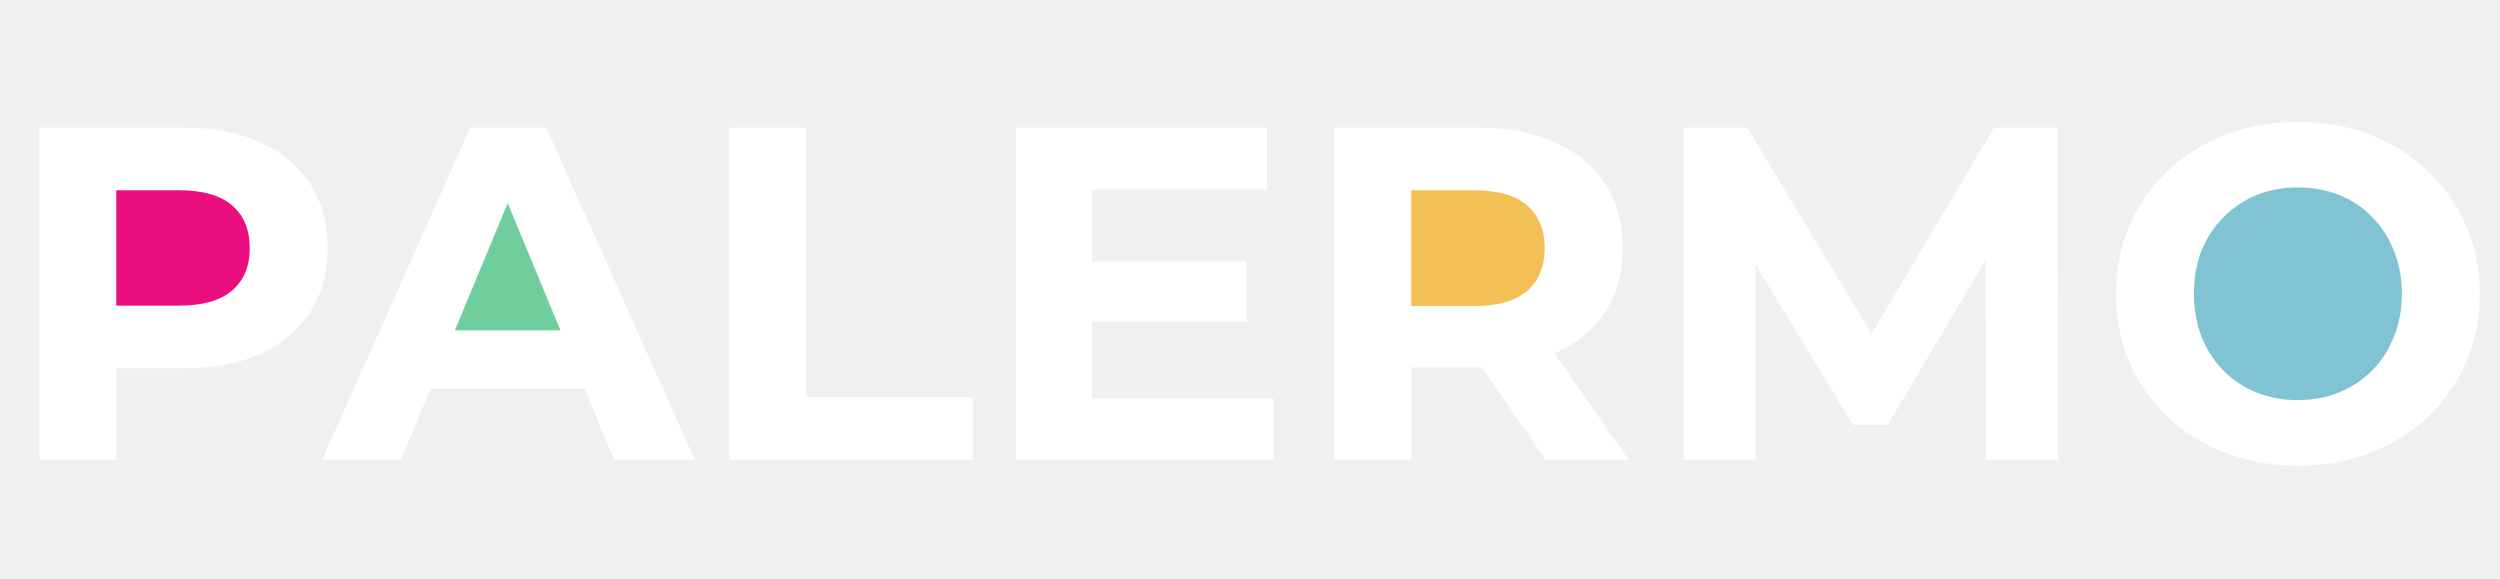
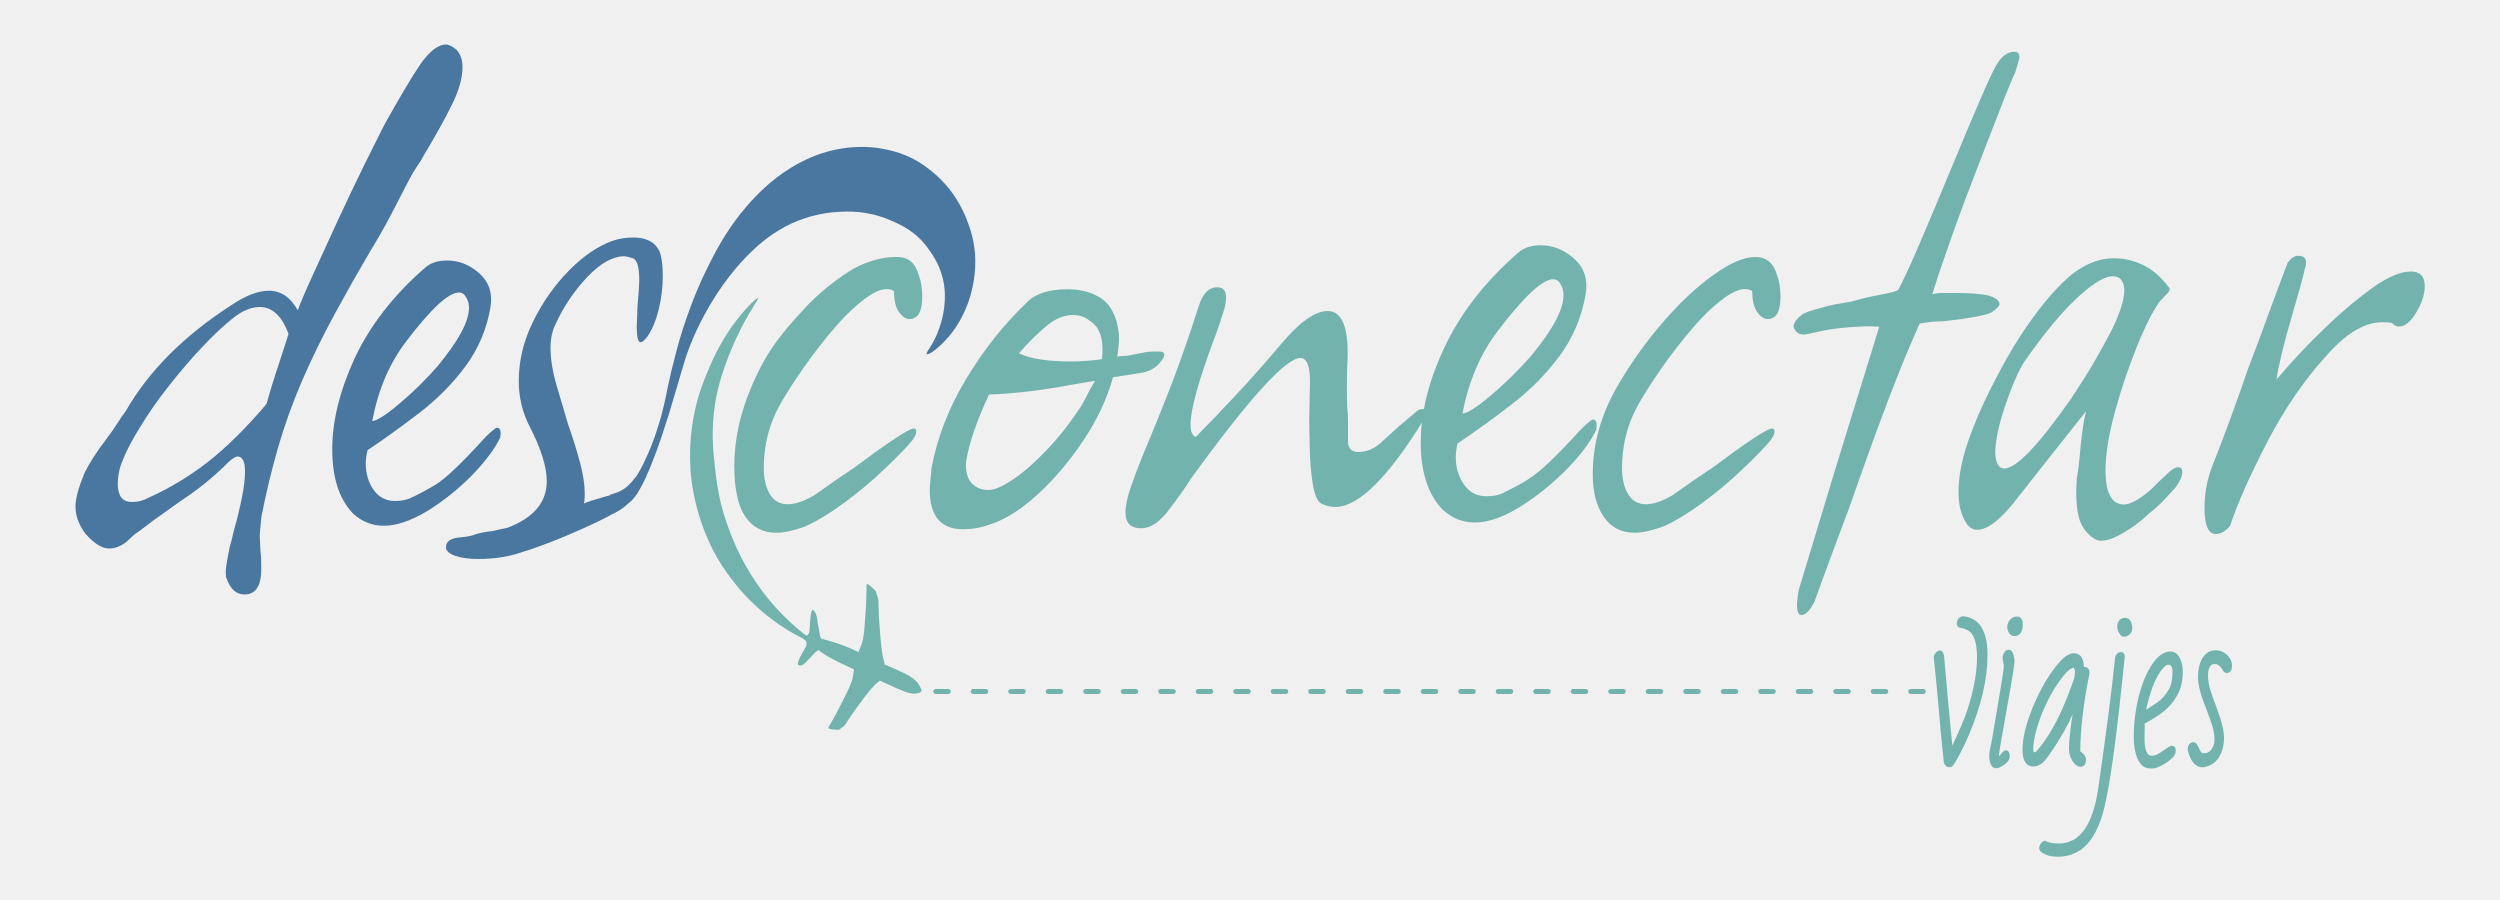
- <svg xmlns="http://www.w3.org/2000/svg" width="337" height="78" viewBox="0 0 337 78" fill="none">
-   <ellipse cx="310" cy="38.5" rx="18" ry="16.5" fill="#80C4D3" />
-   <rect x="180" y="20" width="29" height="27" fill="#F3C055" />
-   <path d="M10.5 46.5V23.5C19.667 21 38 19.4 38 33C38 46.6 19.667 47.667 10.5 46.5Z" fill="#EA0D7E" stroke="#BC0A65" />
-   <path d="M68.5 19.5L56 48H83.5L68.5 19.5Z" fill="#70CE9D" stroke="black" />
-   <path d="M5.312 62V17.2H24.704C28.715 17.2 32.171 17.861 35.072 19.184C37.973 20.464 40.213 22.32 41.792 24.752C43.371 27.184 44.16 30.085 44.16 33.456C44.16 36.784 43.371 39.664 41.792 42.096C40.213 44.528 37.973 46.405 35.072 47.728C32.171 49.008 28.715 49.648 24.704 49.648H11.072L15.68 44.976V62H5.312ZM15.68 46.128L11.072 41.2H24.128C27.328 41.2 29.717 40.517 31.296 39.152C32.875 37.787 33.664 35.888 33.664 33.456C33.664 30.981 32.875 29.061 31.296 27.696C29.717 26.331 27.328 25.648 24.128 25.648H11.072L15.68 20.72V46.128ZM43.424 62L63.392 17.2H73.632L93.664 62H82.784L66.4 22.448H70.496L54.048 62H43.424ZM53.408 52.4L56.16 44.528H79.2L82.016 52.4H53.408ZM98.312 62V17.2H108.68V53.552H131.144V62H98.312ZM146.473 35.248H168.041V43.312H146.473V35.248ZM147.241 53.68H171.625V62H136.937V17.2H170.793V25.52H147.241V53.68ZM179.875 62V17.2H199.267C203.277 17.2 206.733 17.861 209.635 19.184C212.536 20.464 214.776 22.32 216.355 24.752C217.933 27.184 218.723 30.085 218.723 33.456C218.723 36.784 217.933 39.664 216.355 42.096C214.776 44.485 212.536 46.32 209.635 47.6C206.733 48.88 203.277 49.52 199.267 49.52H185.635L190.243 44.976V62H179.875ZM208.354 62L197.155 45.744H208.227L219.555 62H208.354ZM190.243 46.128L185.635 41.264H198.691C201.891 41.264 204.28 40.581 205.859 39.216C207.437 37.808 208.227 35.888 208.227 33.456C208.227 30.981 207.437 29.061 205.859 27.696C204.28 26.331 201.891 25.648 198.691 25.648H185.635L190.243 20.72V46.128ZM226.937 62V17.2H235.513L254.585 48.816H250.041L268.793 17.2H277.305L277.433 62H267.705L267.641 32.112H269.433L254.457 57.264H249.785L234.489 32.112H236.665V62H226.937ZM309.822 62.768C306.281 62.768 302.995 62.192 299.966 61.04C296.979 59.888 294.377 58.267 292.158 56.176C289.982 54.085 288.275 51.632 287.038 48.816C285.843 46 285.246 42.928 285.246 39.6C285.246 36.272 285.843 33.2 287.038 30.384C288.275 27.568 290.003 25.115 292.222 23.024C294.441 20.933 297.043 19.312 300.03 18.16C303.017 17.008 306.259 16.432 309.758 16.432C313.299 16.432 316.542 17.008 319.486 18.16C322.473 19.312 325.054 20.933 327.23 23.024C329.449 25.115 331.177 27.568 332.414 30.384C333.651 33.157 334.27 36.229 334.27 39.6C334.27 42.928 333.651 46.021 332.414 48.88C331.177 51.696 329.449 54.149 327.23 56.24C325.054 58.288 322.473 59.888 319.486 61.04C316.542 62.192 313.321 62.768 309.822 62.768ZM309.758 53.936C311.763 53.936 313.598 53.595 315.262 52.912C316.969 52.229 318.462 51.248 319.742 49.968C321.022 48.688 322.003 47.173 322.686 45.424C323.411 43.675 323.774 41.733 323.774 39.6C323.774 37.467 323.411 35.525 322.686 33.776C322.003 32.027 321.022 30.512 319.742 29.232C318.505 27.952 317.033 26.971 315.326 26.288C313.619 25.605 311.763 25.264 309.758 25.264C307.753 25.264 305.897 25.605 304.19 26.288C302.526 26.971 301.054 27.952 299.774 29.232C298.494 30.512 297.491 32.027 296.766 33.776C296.083 35.525 295.742 37.467 295.742 39.6C295.742 41.691 296.083 43.632 296.766 45.424C297.491 47.173 298.473 48.688 299.71 49.968C300.99 51.248 302.483 52.229 304.19 52.912C305.897 53.595 307.753 53.936 309.758 53.936Z" fill="white" />
+ <svg xmlns="http://www.w3.org/2000/svg" version="1.1" id="Capa_1" x="0px" y="0px" viewBox="0 0 1000 360" style="enable-background:new 0 0 1000 360;" xml:space="preserve">
+   <style type="text/css">
+ 	.st0{fill:#4A77A0;}
+ 	.st1{fill:#72B3AD;}
+ 	.st2{fill:#FFFFFF;}
+ 	.st3{fill:none;stroke:#72B3AD;stroke-width:2;stroke-linecap:round;stroke-miterlimit:10;stroke-dasharray:5,10;}
+ 	.st4{fill:#72B3AD;stroke:#72B3AD;stroke-miterlimit:10;}
+ </style>
+   <g>
+     <g id="XMLID_111_">
+       <path id="XMLID_117_" class="st0" d="M97.8,237.8c-3.3,0-5.7-2.2-7.2-6.5c-0.2-0.3-0.3-1.2-0.3-2.6s0.5-4.7,1.6-9.9    c0.4-1.4,0.8-2.9,1.1-4.3c0.3-1.4,0.7-2.9,1.1-4.3c0.4-1.4,0.9-3.1,1.3-5c0.4-1.9,0.9-3.8,1.3-5.8c0.9-4.3,1.3-7.9,1.3-10.8    c0-4-1-6-3-6c-0.7,0-1.9,0.7-3.6,2.2c-2.8,2.9-5.9,5.6-9,8.2c-3.2,2.6-6.5,5-10,7.3L62,207.7l-6.9,5.2c-0.7,0.3-2.2,1.6-4.6,3.9    c-2.2,1.7-4.5,2.6-6.9,2.6c-2.8,0-6-2-9.5-6c-2.6-3.5-3.9-7.1-3.9-10.8c0-3.2,1.2-7.6,3.6-13.4c1.8-3.7,4.7-8.3,8.9-13.8    c1.7-2.3,3.2-4.4,4.4-6.3c1.2-1.9,2.2-3.4,3.1-4.5c9.2-16.1,23.4-30.4,42.6-42.7c5.5-3.7,10.4-5.6,14.8-5.6    c4.8,0,8.6,2.6,11.5,7.8c1.3-3.5,3.4-8.4,6.4-14.9s6.2-13.6,9.8-21.4s7.1-15.1,10.5-22s6.1-12.2,8-16    c5.9-10.6,10.7-18.7,14.4-24.2c3.7-5.2,7.1-7.8,10.2-7.8c1.1,0,2.5,0.7,4.3,2.2c1.5,1.7,2.3,4,2.3,6.9c0,4.3-1.4,9.3-4.3,15.1    c-2.8,5.8-6.8,12.8-11.8,21.2c-0.4,0.9-1.1,1.9-2,3.2c-0.9,1.3-1.9,3-3,5c-2.4,4.6-4.9,9.4-7.5,14.5c-2.6,5-5.5,10-8.5,14.9    c-4.4,7.5-9,15.6-13.8,24.4s-9.3,17.9-13.4,27.4c-3.7,8.6-6.9,17.5-9.5,26.5c-2.6,9.1-4.8,18.2-6.6,27.4c-0.2,2-0.4,3.7-0.5,5    s-0.2,2.2-0.2,2.8l0.3,6.5c0.2,0.9,0.3,2.9,0.3,6C104.7,234.1,102.4,237.8,97.8,237.8z M52.8,200.8c2.4,0,4.6-0.6,6.6-1.7    c8.3-3.7,16.2-8.5,23.6-14.2c7.4-5.8,15.3-13.5,23.6-23.3c1.1-4,2.4-8.3,3.9-12.9c1.5-4.6,3.2-9.6,4.9-15.1    c-2.6-7.2-6.5-10.8-11.5-10.8c-3.3,0-6.8,1.4-10.5,4.3c-3.7,2.9-7.9,6.8-12.5,11.7c-4.4,4.6-8.8,9.8-13.3,15.5    c-4.6,5.8-8.4,11.3-11.6,16.6c-3.3,5.3-5.6,9.7-6.9,13.2c-1.3,2.9-2,6.2-2,9.9C47.3,198.5,49,200.8,52.8,200.8z" />
+       <path id="XMLID_114_" class="st0" d="M153.5,210.3c-4.6,0-8.6-1.6-12.1-4.7c-5.7-5.8-8.5-14.4-8.5-25.9S136,156,142,143    c6.1-12.9,15.4-24.9,27.9-35.8c2.2-2,5.1-3,8.9-3c4.8,0,9.1,1.7,13,5.2c3.8,3.4,5.3,7.9,4.4,13.4c-1.5,8.9-4.9,16.8-10,23.7    c-5.1,6.9-11.2,13-18,18.3c-6.9,5.3-13.9,10.4-21.2,15.3c-0.2,0.9-0.4,1.7-0.5,2.6c-0.1,0.9-0.2,1.7-0.2,2.6c0,4,1,7.6,3.1,10.6    s5,4.5,8.7,4.5c2.8,0,5.2-0.6,7.2-1.7c3.5-1.7,6.4-3.3,8.7-4.7c2.3-1.4,5-3.6,8-6.5c3.1-2.9,7.2-7.2,12.5-13    c2.4-2.3,3.8-3.4,4.3-3.4c1.3,0,1.7,1.3,1.3,3.9c-2.2,4.6-6,9.6-11.3,15.1c-5.4,5.5-11.3,10.2-17.7,14.2    C164.6,208.2,158.8,210.3,153.5,210.3z M148.9,168.4c1.7,0,5.4-2.3,10.8-6.9c5.5-4.6,10.6-9.6,15.4-15.1    c8.3-10.1,12.5-17.8,12.5-23.3c0-1.4-0.3-2.7-1-3.9c-0.7-1.4-1.6-2.2-3-2.2c-4.2,0-11.2,6.5-21,19.4    C155.9,145.1,151.3,155.7,148.9,168.4z" />
+       <path id="XMLID_112_" class="st0" d="M191.2,223.6c-3.5,0-6.6-0.4-9.2-1.3c-2.4-0.9-3.6-2-3.6-3.4c0-2.3,1.8-3.6,5.2-3.9    c3.3-0.3,5.5-0.7,6.6-1.3c2-0.6,4.3-1,6.9-1.3c2.4-0.6,4.4-1,5.9-1.3c10.5-4,15.7-10.2,15.7-18.6c0-5.8-2.3-13.1-6.9-22    c-2.8-5.5-4.3-11.5-4.3-18.1c0-8.1,1.9-16,5.7-23.7c3.8-7.8,8.6-14.6,14.4-20.5s11.6-9.8,17.5-11.9c2.6-0.9,5.4-1.3,8.2-1.3    c4.6,0,7.9,1.4,9.8,4.3c1.3,1.7,2,5.5,2,11.2c0,4.3-0.5,8.7-1.6,13.2c-1.1,4.5-2.6,8.1-4.6,11c-1.1,1.4-2,2.2-2.6,2.2    c-1.1,0-1.6-2-1.6-6l0.3-8.6c0.2-2.3,0.4-4.3,0.5-6s0.2-3.2,0.2-4.3c0-4.9-0.8-7.8-2.3-8.6c-1.8-0.6-3-0.9-3.6-0.9    c-4.6,0-9.5,2.7-14.8,8.2c-5.2,5.5-9.5,11.8-12.8,19c-1.3,2.6-2,5.8-2,9.5c0,4.6,0.9,10,2.8,16.2c1.9,6.2,3.1,10.7,4,13.6    c2.2,6.3,3.9,11.8,5.1,16.4s1.8,8.6,1.8,12.1c0,1.7-0.1,3-0.3,3.9c1.1-0.6,3.7-1.4,7.9-2.6c0.8-0.2,4.6-1.5,9.5-1.7    c1.4-0.1,2.6,0,2.8,0.7c0.3,1-1.6,2.8-2.5,3.6c-3.1,2.9-6,4-6.1,4.1c-3.4,1.9-7.3,3.8-11.8,5.8s-8.9,3.9-13.3,5.6    c-4.4,1.7-8.1,3-11.2,3.9C204,222.6,198,223.6,191.2,223.6z" />
+     </g>
+     <path id="XMLID_110_" class="st0" d="M370.7,141.6c0.5,0.8,5.6-2.8,9.9-8.3c4.9-6.3,6.9-12.9,7.4-14.5c0.8-2.8,2.6-9.2,2-17.5   c-0.6-6.9-2.6-11.7-3.8-14.7c-4.7-11.1-11.7-16.7-14.8-19.1c-8.1-6.3-15.5-7.5-20.2-8.3c-2.3-0.3-11-1.5-22.1,2   c-19.1,6.1-30.9,21.6-34.9,26.9c-6,8.1-9.8,16.1-12.2,21c-1.2,2.4-5,10.6-8.7,22c-2.2,6.7-3.5,12.4-4.6,16.7   c-0.2,0.8-0.4,1.5-0.5,2.2c-0.4,1.7-0.7,3.2-1.1,4.9c-0.5,2.1-0.4,2.1-0.7,3.5c-0.2,0.8-0.6,3-1.2,5.2c-0.9,3.8-1.9,6.8-2.3,8   c-0.5,1.7-1.2,3.7-2.2,6.3c-1.6,4.1-3.1,7-3.4,7.7c-1.5,2.9-2.3,4.5-3.9,6.3c-0.9,1.1-2.3,2.8-4.4,4c-1.5,0.9-2.8,1.3-2.8,1.3   c-1.2,0.4-2.4,0.7-2.4,0.9c0,0.1,0.3,0.1,0.3,0.1c1.8,0.1,6.7,3.4,7.8,2.6c0.3-0.2,0.5-0.4,0.5-0.4c0.4-0.4,0.6-0.6,0.9-0.9   c0.2-0.3,0.5-0.6,0.9-1.1c0.5-0.6,0.8-1.1,1.3-2c0.5-0.8,0.8-1.4,0.9-1.6c0.6-1,1-1.9,1.3-2.5c0.6-1.2,1-2.1,1.2-2.7   c0.1-0.3,0.3-0.7,0.6-1.3c0.3-0.7,0.5-1.1,0.8-1.9c0.1-0.3,0.2-0.4,0.2-0.6c0.4-0.8,0.7-1.8,2.1-5.4c0.3-0.6,0.3-0.7,0.3-0.9   c0.8-2,2.1-5.7,4.7-14c1.9-6.1,2.1-7.3,5.1-17.2c1.2-3.9,1.7-5.8,2-6.5c3.4-9.7,7.3-16.3,9.4-20c7.1-12,14.3-19,15.8-20.5   c2.9-2.8,7.5-7.1,14.3-10.7c2.4-1.3,10-5.1,20.4-5.8c4.4-0.3,12.1-0.7,21.3,3.2c4.9,2.1,10.5,4.6,15.5,11.6c2,2.8,5.3,7.5,6.3,14.9   c1,8-1.2,14.5-2,16.8C373.5,137.9,370.2,140.9,370.7,141.6z" />
+     <path id="XMLID_109_" class="st1" d="M303.2,119.3c0.3,0.4-2.7,4.1-6.6,11.7c-3.2,6.2-5.1,11.3-5.7,12.9   c-1.8,4.9-4.4,11.9-5.4,21.7c-0.9,8.6-0.2,15.3,0.5,21.5c0.4,3.8,1,9,2.7,15.6c0.5,1.8,2.7,10.2,7.7,20.1c1.2,2.4,4.4,8.3,9.6,15.1   c9.7,12.4,18.5,17.3,18.1,18.2c-0.3,0.9-7.7-2.7-14.7-7.9c-8.2-6-13.4-12.3-14.6-13.8c-3.3-4.1-8.5-10.6-12.7-21.2   c-5-12.4-5.8-23.3-5.9-25.5c-0.2-3.5-0.5-10.7,1-19.5c1.6-9.5,4.3-16,6.5-21.1c3.7-8.8,7.6-14.4,8.9-16.3   C297.5,123.9,302.8,118.8,303.2,119.3z" />
+     <g id="XMLID_33_">
+       <path id="XMLID_107_" class="st1" d="M310.6,213.1c-5.5,0-9.6-2.2-12.5-6.5c-0.8-1.2-3.8-5.5-4.3-16.9c-0.8-17.3,5-30.9,7.6-36.9    c5.8-13.3,12.7-21,19.3-28.2c2.5-2.8,9.8-10.6,20.5-17c0,0,8.2-5,17.7-4.8c1.9,0,4.1,0.4,6.1,2.4c1.1,1.2,1.9,2.8,2.5,4.8    c0.9,2.4,1.4,5.3,1.4,8.6c0,6-1.7,9-5.1,9c-1.6,0-3-1-4.3-2.9s-1.9-4.7-1.9-8.3c-2.5-1.5-5.9-0.8-10.1,2    c-4.2,2.9-8.6,6.9-13.2,12.2c-4.6,5.3-8.9,10.8-13,16.7c-4.1,5.9-7.3,10.9-9.6,15.1c-4.1,7.5-6.2,15.8-6.2,24.8    c0,4.2,0.8,7.7,2.4,10.4c1.6,2.7,4,4.1,7.2,4.1c3,0,6.5-1.2,10.6-3.6c3-2.1,5.8-4.1,8.4-5.9c2.6-1.8,5.1-3.4,7.4-5    c14.1-10.5,22.1-15.8,24-15.8c0.7,0,1,0.4,1,1.3c0,0.9-0.6,2.1-1.7,3.6c-2.3,2.7-5.9,6.5-11,11.3c-5,4.8-10.4,9.3-16.1,13.5    s-11,7.4-15.7,9.5C317.5,212.2,313.8,213.1,310.6,213.1z" />
+       <g id="XMLID_34_">
+         <path id="XMLID_103_" class="st1" d="M385.2,211.7c-8.9,0-13.3-5.3-13.3-15.8c0-0.6,0.1-1.6,0.2-3.2c0.1-1.5,0.3-3.3,0.5-5.4     c2.3-12.3,6.9-24.2,13.9-35.8c7-11.6,15-21.7,24.1-30.4c3.4-3.6,8.9-5.4,16.4-5.4c4.3,0,8.2,0.8,11.5,2.5c3.3,1.6,5.6,4.1,7,7.4     c1.4,3,2.1,6.5,2.1,10.4c0,0.6-0.1,1.5-0.2,2.7c-0.1,1.2-0.3,2.6-0.5,4.1c0.5-0.3,1.2-0.4,2.2-0.4s2.3-0.1,3.9-0.5     c1.6-0.3,3.1-0.6,4.6-0.9c1.5-0.3,3-0.4,4.6-0.4h1.4c2.5,0,2.8,1.3,0.9,3.8c-1.9,2.6-4.5,4.1-7.7,4.7l-11.6,1.8     c-2.3,8.4-6.2,16.8-11.8,25.2c-5.6,8.4-11.8,15.7-18.5,21.8s-13.1,10.1-19,11.9C392.4,211.1,388.8,211.7,385.2,211.7z M395.5,196     c2.3,0,5.5-1.4,9.8-4.3c4.2-2.8,8.6-6.7,13.2-11.5c4.6-4.8,8.7-9.9,12.3-15.3c1.1-1.5,2.3-3.4,3.4-5.6c1.1-2.3,2.4-4.6,3.8-7     l-8.2,1.4c-12.8,2.4-24.2,3.8-34.2,4.1c-5,10.8-8.1,19.8-9.2,27c-0.2,3.9,0.6,6.8,2.4,8.6C390.4,195.1,392.7,196,395.5,196z      M429,144.6c1.4,0,3-0.1,5-0.2c1.9-0.1,4.2-0.4,6.7-0.7c0.2-0.6,0.3-1.9,0.3-4.1c0-5.4-1.7-9.2-5.1-11.3     c-1.8-1.5-4.1-2.3-6.8-2.3c-3.4,0-6.9,1.4-10.4,4.3s-7.2,6.5-11.1,11C412.2,143.6,419.4,144.6,429,144.6z" />
+         <path id="XMLID_101_" class="st1" d="M456.4,211.3c-4.1,0-6.2-2.1-6.2-6.3c0-2.7,0.7-6.1,2.2-10.4c1.5-4.2,3-8.3,4.6-12.2     c4.3-10.2,8.3-20.1,12-29.7c3.6-9.6,7.2-19.8,10.6-30.6c1.6-4.8,4-7.2,7.2-7.2c3.4,0,4.4,2.7,3.1,8.1c-1.4,4.5-2.7,8.6-4.1,12.2     c-6.4,17.1-9.6,28.7-9.6,34.7c0,2.7,0.7,4.4,2.1,4.9c3.2-3.3,5.6-5.8,7.2-7.4c1.6-1.6,2.5-2.6,2.7-2.9c3.2-3.3,6.8-7.1,10.8-11.5     c4-4.4,8.4-9.4,13.2-15.1c7.5-9,13.8-13.5,18.8-13.5c6.2,0,8.8,7.4,7.9,22.1c-0.2,5.7-0.2,11.3,0,16.7c0.2,1.2,0.3,2.9,0.3,5.2     s0,4.9,0,7.9s1.4,4.5,4.1,4.5c3.2,0,6.2-1.2,8.9-3.6l7.5-6.8l7.5-6.3c0.5-0.3,1.3-0.5,2.4-0.5c1.4,0,1.4,1.4,0,4.1     c-14.4,23.4-26.2,35.1-35.6,35.1c-1.8,0-3.7-0.5-5.5-1.4c-1.6-0.9-2.7-3.5-3.4-7.9c-0.7-4.3-1.1-9.1-1.2-14.2     c-0.1-5.1-0.2-9-0.2-11.7l0.3-14.9c0-6.3-1.3-9.5-3.8-9.5c-5.9,0-20.5,16.1-43.8,48.2c-1.8,3-4.7,7.1-8.6,12.2     C464.1,208.7,460.3,211.3,456.4,211.3z" />
+         <path id="XMLID_98_" class="st1" d="M589.9,209c-4.8,0-9-1.7-12.7-5c-5.9-6-8.9-15-8.9-27s3.2-24.8,9.6-38.3s16.1-26,29.1-37.4     c2.3-2.1,5.4-3.2,9.2-3.2c5,0,9.5,1.8,13.5,5.4s5.5,8.3,4.6,14c-1.6,9.3-5.1,17.6-10.4,24.8c-5.4,7.2-11.6,13.6-18.8,19.1     c-7.2,5.6-14.5,10.9-22.1,16c-0.2,0.9-0.4,1.8-0.5,2.7c-0.1,0.9-0.2,1.8-0.2,2.7c0,4.2,1.1,7.9,3.3,11c2.2,3.2,5.2,4.7,9.1,4.7     c3,0,5.5-0.6,7.5-1.8c3.6-1.8,6.7-3.4,9.1-5c2.4-1.5,5.2-3.8,8.4-6.8c3.2-3,7.5-7.5,13-13.5c2.5-2.4,4-3.6,4.4-3.6     c1.4,0,1.8,1.3,1.4,4.1c-2.3,4.8-6.2,10.1-11.8,15.8c-5.6,5.7-11.8,10.7-18.5,14.9C601.5,206.8,595.4,209,589.9,209z M585,165.4     c1.8,0,5.6-2.4,11.3-7.2c5.7-4.8,11.1-10.1,16.1-15.8c8.7-10.5,13-18.6,13-24.3c0-1.5-0.3-2.9-1-4.1c-0.7-1.5-1.7-2.3-3.1-2.3     c-4.3,0-11.6,6.8-21.9,20.3C592.4,141,587.5,152.2,585,165.4z" />
+         <path id="XMLID_96_" class="st1" d="M653.9,213.1c-5.5,0-9.6-2.2-12.5-6.5s-4.3-10-4.3-16.9c0-12.3,3.4-24.3,10.3-36     c5.5-9.3,11.6-17.8,18.3-25.4c6.7-7.7,13.3-13.8,19.9-18.5c6.5-4.6,12-7,16.6-7c4.3,0,7.2,2.4,8.6,7.2c0.9,2.4,1.4,5.3,1.4,8.6     c0,6-1.7,9-5.1,9c-1.6,0-3-1-4.3-2.9s-1.9-4.7-1.9-8.3c-2.5-1.5-5.9-0.8-10.1,2c-4.2,2.9-8.6,6.9-13.2,12.2     c-4.6,5.3-8.9,10.8-13,16.7c-4.1,5.9-7.3,10.9-9.6,15.1c-4.1,7.5-6.2,15.8-6.2,24.8c0,4.2,0.8,7.7,2.4,10.4     c1.6,2.7,4,4.1,7.2,4.1c3,0,6.5-1.2,10.6-3.6c3-2.1,5.8-4.1,8.4-5.9s5.1-3.4,7.4-5c14.1-10.5,22.1-15.8,24-15.8     c0.7,0,1,0.4,1,1.3s-0.6,2.1-1.7,3.6c-2.3,2.7-5.9,6.5-11,11.3c-5,4.8-10.4,9.3-16.1,13.5c-5.7,4.2-11,7.4-15.7,9.5     C660.8,212.2,657,213.1,653.9,213.1z" />
+         <path id="XMLID_94_" class="st1" d="M720.5,246c-1.1,0-1.7-1.3-1.7-4.1c0-0.6,0.1-1.4,0.2-2.5s0.3-2.2,0.5-3.4l14.7-48.6     l17.5-56.7c-2.7-0.3-6.7-0.2-12,0.2s-9.7,1.1-13.3,2c-1.4,0.3-2.5,0.5-3.3,0.7s-1.4,0.2-1.9,0.2c-1.8,0-3.1-1-3.8-3.2     c0.2-1.8,1.5-3.4,3.8-5c1.1-0.6,2.5-1.1,4.1-1.6c1.6-0.4,3.5-1,5.8-1.6c2.5-0.6,4.7-1,6.7-1.3c1.9-0.3,3.4-0.6,4.3-0.9     c1.1-0.3,2.3-0.6,3.4-0.9c1.1-0.3,2.5-0.6,4.1-0.9c1.4-0.3,2.9-0.6,4.5-0.9s3.3-0.7,5.1-1.4c1.8-3.3,4.6-9.2,8.2-17.6     s8.3-19.5,14-33.3c4.6-11.1,8.3-19.9,11.1-26.3c2.8-6.5,4.8-10.7,6-12.8c2.1-3.6,4.5-5.4,7.2-5.4c1.4,0,2.1,0.8,2.1,2.3     c0,0.3-0.6,2.3-1.7,5.9c-1.4,3-3.7,8.6-6.8,16.7c-3.2,8.1-6.6,17-10.3,26.6c-3.7,9.6-7,18.6-9.9,27c-3,8.4-5,14.6-6.2,18.5     c1.1-0.3,2.5-0.5,3.9-0.5c1.5,0,3.4,0,5.6,0c2.5,0,4.8,0.1,7,0.2c2.2,0.2,4,0.4,5.6,0.7c3.2,0.9,4.8,2.1,4.8,3.6     c0,0.6-1,1.7-3.1,3.2c-1.1,0.6-3.3,1.2-6.5,1.8s-7.4,1.2-12.7,1.8c-1.4,0-2.9,0.1-4.5,0.2c-1.6,0.2-3.3,0.4-5.1,0.7     c-6.8,14.7-16.2,39.2-28.1,73.4c-4.3,11.4-7.6,20.3-9.9,26.6c-2.3,6.3-3.7,10-4.1,11.3C724,244.2,722.2,246,720.5,246z" />
+         <path id="XMLID_90_" class="st1" d="M840.4,216.3c-0.5,0-0.9-0.1-1.4-0.2c-0.5-0.2-0.9-0.4-1.4-0.7c-3.2-2.1-5.3-5.1-6.2-9     c-0.9-3.9-1.1-8.8-0.7-14.9c0.5-2.4,1-6.6,1.5-12.6c0.6-6,1.3-10.8,2.2-14.4l-17.5,22.1l-9.6,12.2c-6.6,8.7-12.1,13.1-16.4,13.1     c-1.8,0-3.3-0.9-4.4-2.7c-2.1-3.3-3.1-7.4-3.1-12.2c0-6.3,1.3-13.1,3.8-20.3s5.5-14.2,8.9-20.9c3.4-6.8,6.5-12.4,9.2-16.9     c6.8-11.1,13.5-19.8,20-26.1s13.3-9.5,20.4-9.5c3.9,0,7.7,0.9,11.5,2.7c3.8,1.8,7.2,4.8,10.4,9l0.3,0.4c0,0.9-0.6,1.8-1.7,2.7     c-0.5,0.6-0.9,1.1-1.2,1.3c-0.3,0.3-0.6,0.6-0.9,0.9c-2.7,3.6-5.8,9.6-9.2,18c-3.4,8.4-6.4,17.2-8.9,26.3     c-2.5,9.2-3.8,17-3.8,23.6c0,6,1.1,10.1,3.4,12.2c1.1,0.9,2.4,1.4,3.8,1.4c3,0,7.1-2.4,12.3-7.2c0.2-0.3,0.7-0.8,1.5-1.6     c0.8-0.7,2-1.9,3.6-3.4c1.8-1.8,3.3-2.7,4.4-2.7s1.7,0.6,1.7,1.8c0,1.8-0.9,3.9-2.7,6.3c-1.4,1.5-2.9,3.2-4.6,5     c-1.7,1.8-3.7,3.6-6,5.4c-3.4,3.3-7,5.9-10.6,7.9C845.7,215.3,842.7,216.3,840.4,216.3z M801.7,187.4c4.8,0,13.7-9.3,26.7-27.9     c3.4-5.1,6.5-10,9.2-14.6c2.7-4.7,5.2-9.2,7.5-13.7c4.1-8.7,5.5-14.7,4.1-18c-0.7-1.8-2.1-2.7-4.1-2.7c-2.5,0-5.9,1.7-10.3,5.2     c-4.3,3.5-8.7,7.9-13.2,13.3c-4.5,5.4-8.5,10.8-12.2,16.2c-2.5,4.2-5,10.1-7.5,17.6s-3.8,13.7-3.8,18.5     C798.3,185.3,799.5,187.4,801.7,187.4z" />
+         <path id="XMLID_35_" class="st1" d="M886.3,213.6c-3,0-4.5-3.5-4.5-10.4c0-5.7,1-11.3,3.1-16.7c5.2-13.2,10-26.3,14.4-39.2     c3-7.8,5.8-15.3,8.4-22.5s5.1-13.8,7.4-19.8c1.4-1.8,2.7-2.7,4.1-2.7c3,0,3.9,1.8,2.7,5.4c-0.5,2.1-1.1,4.6-1.9,7.4     c-0.8,2.9-1.8,6.2-2.9,10.1c-3.7,12.6-5.8,21.5-6.5,26.6c6.4-7.5,12.9-14.5,19.7-20.9c6.7-6.5,13.1-11.8,19-16     c5.9-4.2,11-6.3,15.1-6.3c3.6,0,5.5,2,5.5,5.8c0,3.3-1.1,6.8-3.4,10.6c-2.3,3.8-4.6,5.6-6.8,5.6c-1.1,0-2.1-0.4-2.7-1.3     c-0.7-0.3-2.1-0.4-4.1-0.4c-7.3,0-14.9,4.7-22.9,14c-8.4,9.3-16.1,20.5-22.9,33.5c-6.8,13.1-11.9,24.4-15.1,34     C890.2,212.5,888.3,213.6,886.3,213.6z" />
+       </g>
+     </g>
+     <path id="XMLID_32_" class="st2" d="M273.5,252.8" />
+     <g id="XMLID_22_">
+       <path id="XMLID_31_" class="st1" d="M320.1,253.8c0.1-0.4,1.4,0.1,3.6,0.6c2.9,0.8,2.3,0.4,5.3,1.2c4.2,1.1,7.4,2.2,8.3,2.6    c1.4,0.5,3.6,1.4,6.5,2.8c2.2,1.1,2.9,1.6,5.7,2.9c1.7,0.8,3.4,1.5,4.1,1.8c2,0.9,2.5,1,4.4,1.9c0.3,0.1,1.7,0.8,3.5,1.6    c1.8,0.9,2.5,1.3,3.2,1.8s1.6,1.2,2.4,2.2c0.3,0.4,0.5,0.7,0.8,1.3c0.8,1.4,0.8,1.8,0.7,1.9c-0.1,0.3-0.3,0.4-0.7,0.6    c-0.5,0.3-1,0.3-1.5,0.4c-0.6,0.1-1.1,0.1-1.7,0c-0.9-0.1-1.6-0.3-2.9-0.8s-2-0.8-3.4-1.4c-1.1-0.5-1.5-0.7-3.3-1.5    c-1.4-0.6-2.3-1.1-3.5-1.6c-3.3-1.5-5.9-2.6-6.6-2.9c-3.5-1.5-3.1-1.3-5.2-2.3c-1.9-0.9-3.8-1.7-5.8-2.8c-2.2-1.1-3.2-1.7-3.8-2.1    c-1.2-0.8-2.3-1.5-2.8-1.9c-1.1-0.8-1-0.8-2.5-1.9c-1.7-1.2-2-1.4-2.9-2.1C321.2,255.2,320,254.2,320.1,253.8z" />
+       <path id="XMLID_30_" class="st1" d="M326.3,260.8c0.7-0.5,1.1-0.7,1.1-1c0-0.3-0.4-0.4-1.2-0.9c-0.6-0.4-1.1-0.7-2-1.5    c-1.1-0.8-1.5-1.3-1.6-1.1c-0.2,0.2,0.1,0.7,0,1.5c0,0.5-0.2,0.7-0.9,2.1c-0.7,1.2-0.9,1.5-1.3,2.3c-0.4,0.7-0.6,1.1-0.8,1.7    c-0.4,0.9-0.6,1.6-0.4,2c0.2,0.3,0.7,0.3,1,0.3c0.4,0,0.7-0.2,0.9-0.3c0.7-0.4,1.2-0.9,1.8-1.6c0.5-0.5,1-1,1.5-1.5    C325.5,261.5,326.1,260.8,326.3,260.8z" />
+       <path id="XMLID_28_" class="st1" d="M343.4,261.3c-0.2-0.7,0.4-1.2,1.2-3.5c0.5-1.4,0.7-2.6,0.8-3.4c0.2-1,0.2-1.6,0.4-3.5    c0.4-5.1,0.3-4.3,0.4-5.2c0.2-3.2,0.3-4.7,0.3-5.5c0-1.4,0.1-2.8,0.1-4.2c0-1.1-0.1-2.2,0.2-2.4c0.1-0.1,0.2,0,0.7,0.3    c0.7,0.5,1.1,0.9,1.4,1.2c1,0.9,1.1,0.9,1.4,1.4c0.1,0.1,0.2,0.5,0.4,1.3c0.3,0.9,0.4,1.3,0.5,1.5c0.2,0.9,0.2,1.6,0.2,2.3    c0,1.3,0.1,2.7,0.1,4c0,0.5,0,0.7,0.3,4.3c0.2,3.3,0.4,5,0.4,5.6c0.3,2.9,0.5,4.5,0.6,5c0.2,1.5,0.3,2.2,0.5,2.8    c0.3,1.5,0.7,2.2,0.5,2.5c-0.2,0.2-0.6,0-1.4-0.4c-1-0.5-2-0.9-3-1.3c-1-0.5-1.8-0.8-2.8-1.2C344.3,262,343.6,262.1,343.4,261.3z" />
+       <path id="XMLID_24_" class="st1" d="M341.9,266.8c-0.5,0.4-0.2,1.3-0.7,3.7c-0.3,1.5-0.7,2.6-1,3.3c-0.3,0.9-0.6,1.4-1.4,3.1    c-2.1,4.3-1.8,3.7-2.2,4.4c-1.3,2.6-2,4-2.3,4.5c-0.7,1.1-1.2,2.3-1.9,3.4c-0.5,0.8-1.2,1.6-1,2.1c0.1,0.1,0.2,0.2,0.7,0.3    c0.8,0.2,1.3,0.2,1.7,0.2c1.2,0.1,1.3,0.2,1.7,0.1c0.1,0,0.4-0.2,0.9-0.6c0.6-0.4,0.9-0.7,1.1-0.8c0.6-0.5,0.9-1.1,1.2-1.6    c0.6-1.1,1.3-2,2-3c0.2-0.4,0.4-0.5,2.2-3.1c1.8-2.4,2.6-3.6,3-4.1c1.6-2,2.5-3.1,2.8-3.4c0.9-1,1.3-1.5,1.7-1.8    c1-0.9,1.6-1.1,1.6-1.5c0-0.3-0.5-0.5-1.3-0.8c-1-0.4-2-1-3-1.4c-1-0.5-1.8-0.8-2.8-1.4C342.8,267.2,342.3,266.5,341.9,266.8z" />
+       <path id="XMLID_23_" class="st1" d="M328,254.2c0.3,1,0.5,1.5,0.3,1.7c-0.2,0.2-0.5,0-1.4-0.4c-0.6-0.2-1.2-0.4-2.2-0.6    c-1.2-0.3-1.7-0.3-1.8-0.6c0-0.3,0.4-0.4,0.7-1.1c0.2-0.4,0.2-0.7,0.3-2.4c0.1-1.4,0.1-1.9,0.2-2.9c0.1-0.8,0.1-1.3,0.2-2    c0.2-1,0.3-1.8,0.7-1.9c0.3-0.1,0.7,0.4,0.9,0.7c0.3,0.4,0.4,0.8,0.5,1c0.4,1,0.4,1.8,0.6,2.7c0.1,0.8,0.2,1.6,0.4,2.4    C327.8,252.8,327.9,253.8,328,254.2z" />
+     </g>
+     <line id="XMLID_21_" class="st3" x1="374.3" y1="276.6" x2="775" y2="276.6" />
+     <g id="XMLID_4_">
+       <path id="XMLID_19_" class="st4" d="M785.2,247c6.2,0.6,9.3,5.6,9.3,15c0,9.4-2.4,19.9-7.3,31.5c-1.6,3.8-3.4,7.5-5.5,11.1    c-0.7,1.2-1.3,1.8-1.8,1.8c-1.1,0-1.7-0.6-1.9-1.8c-0.8-7.3-1.4-13.9-1.9-19.9s-1.2-13.3-2.1-21.9c0.1-0.6,0.4-1.1,0.8-1.5    c0.4-0.4,0.7-0.6,1.1-0.6c0.6,0,1,0.5,1.2,1.5c0.5,5.7,1,11.7,1.6,18c0.6,6.2,1.2,12.9,1.9,19.9c3.2-6.7,5.5-12,6.8-15.9    c2.6-8,3.9-15.1,3.9-21.3c0-6.2-1.4-10-4.1-11.3c-0.8-0.4-1.5-0.7-2.2-0.8c-0.7-0.1-1.1-0.3-1.4-0.4c-0.2-0.2-0.4-0.5-0.4-1    C783.4,247.8,784,247.2,785.2,247z" />
+       <path id="XMLID_16_" class="st4" d="M802,267.1v-0.9c0-0.4-0.2-1.4-0.5-2.9c0-0.7,0.2-1.4,0.6-2s0.8-0.9,1.4-0.9s1,0.4,1.3,1.3    s0.5,1.9,0.5,2.9c0,1.1-1,7.4-3.1,19c-2.1,11.6-3.1,17.7-3.1,18.3c0,0.6,0.2,0.9,0.7,0.9c0.3,0,0.7-0.4,1.2-1.1s1-1.1,1.3-1.1    c0.7,0,1.1,0.6,1.1,1.8c0,1.2-0.7,2.2-2,3.1s-2.3,1.3-2.9,1.3c-1.5,0-2.3-1.6-2.3-4.8c0-0.7,0.1-1.4,0.3-2.2    c0.2-0.8,0.4-1.9,0.7-3.4c0.2-1.4,0.6-3.4,1-5.9s0.9-5.1,1.3-7.7s1-5.9,1.6-9.7C801.7,269.5,802,267.3,802,267.1z M806.7,247.1    c1.3,0,1.9,0.8,1.9,2.5c0,2.5-0.7,3.8-2,4.2c-0.4,0.1-0.8,0.1-1.2,0.1s-0.9-0.3-1.3-0.9s-0.7-1.3-0.7-2.2s0.3-1.8,1-2.6    C805,247.5,805.9,247.1,806.7,247.1z" />
+       <path id="XMLID_13_" class="st4" d="M813.3,306.1c-2.5,0-3.8-2.1-3.8-6.3c0-4.2,1.2-9.4,3.6-15.5c2.4-6.1,5.2-11.4,8.4-15.8    c3.2-4.4,5.8-6.7,7.9-6.7s3.2,1.2,3.5,3.5c0.1,0.7,0.2,1.5,0.2,2.3c0.2-0.2,0.4-0.3,0.7-0.3c1,0,1.5,0.6,1.5,1.9v0.3    c0,0.1-0.3,1.4-0.8,3.9s-1.2,6.6-1.9,12.4c-0.7,5.8-1,10.8-1,14.9c0.2,0.2,0.4,0.4,0.7,0.6c0.3,0.2,0.6,0.5,1,1s0.6,1,0.6,1.6    s-0.1,1.1-0.4,1.6s-0.7,0.7-1.2,0.7c-1.1,0-2-0.7-2.9-2.1c-0.9-1.4-1.3-3-1.3-4.6c0-3.6,0.7-9.7,2.2-18.4    c-1.8,5.1-4.2,10-7.2,14.7c-2.9,4.7-5,7.6-6.1,8.7C815.9,305.5,814.5,306.1,813.3,306.1z M812.8,299.8c0,1.1,0.3,1.6,1,1.6    c0.5,0,0.9-0.2,1.2-0.6c4.5-5.1,8.5-12.1,12.1-21.1c2-5.1,3.1-8.1,3.2-8.9c0.1-0.8,0.2-1.4,0.2-2c0-0.5-0.1-1.1-0.3-1.5    c-0.2-0.5-0.5-0.7-0.9-0.7s-1,0.3-1.7,0.8c-1.7,1.2-3.7,3.8-6.2,7.7c-2.4,3.9-4.5,8.2-6.1,12.8S812.8,296.5,812.8,299.8z" />
+       <path id="XMLID_10_" class="st4" d="M817.8,336.8c1.4,0.7,3.3,1.1,5.7,1.1c8.7,0,14.1-7.5,16.3-22.5c3.2-22.4,5.5-39.7,6.7-52.1    c0.1-0.7,0.4-1.2,0.7-1.5c0.3-0.3,0.8-0.5,1.1-0.5c0.8,0,1.1,0.5,1.1,1.5l-1.4,13.2c-2.4,22.7-4.7,38.4-6.8,47.1    c-1.8,7.3-4.5,12.4-8,15.5c-2.8,2.4-6.3,3.6-10.3,3.6c-2.4,0-4.4-0.6-6-1.7c-0.5-0.3-0.7-0.8-0.7-1.3s0.2-1,0.5-1.5    C817,337.3,817.4,337,817.8,336.8z M850,247.6c0.8,0,1.4,0.4,1.8,1.1c0.4,0.7,0.6,1.6,0.6,2.5c0,0.9-0.3,1.7-0.9,2.2    s-1.2,0.8-1.8,0.8s-1.2-0.4-1.6-1.2c-0.5-0.8-0.7-1.6-0.7-2.4s0.2-1.5,0.7-2.1C848.6,247.9,849.2,247.6,850,247.6z" />
+       <path id="XMLID_7_" class="st4" d="M868.7,298.8c0.8,0,1.1,0.5,1.1,1.6c0,1.2-1.1,2.6-3.4,4.2c-2.3,1.5-4.2,2.3-5.7,2.3    s-2.7-0.3-3.4-1c-0.7-0.7-1.4-1.6-1.9-2.7c-0.9-2.3-1.4-5-1.4-8.3c0-5.7,0.7-11.1,2-16.2c1.3-5.1,3-9.3,5.2-12.6    c2.2-3.3,4.5-5,7-5c1.3,0,2.4,0.7,3.2,2.2c0.8,1.5,1.2,3.2,1.2,5.2c0,3.7-0.7,6.9-2.2,9.5s-3.3,4.7-5.5,6.4    c-2.2,1.7-4.7,3.2-7.5,4.7l-0.1,6.3c0,4.9,1.1,7.4,3.4,7.4c1.2,0,2.5-0.5,3.8-1.4s2.3-1.6,2.9-2C868,299,868.4,298.8,868.7,298.8z     M869.5,268.8c0-2.3-0.7-3.4-2.2-3.4c-1.3,0-2.8,1.5-4.6,4.6c-1.8,3.1-3.2,7.2-4.4,12.2c-0.3,1.2-0.4,2.2-0.5,2.8    c0.9-0.6,1.8-1.2,2.7-1.8s1.8-1.2,2.7-1.8c2-1.5,3.5-3.2,4.6-5.1C869,274.3,869.5,271.8,869.5,268.8z" />
+       <path id="XMLID_5_" class="st4" d="M886,265.1c-2.2,0-3.3,1.7-3.3,5c0,2.2,0.4,4.5,1.2,6.8c0.8,2.3,1.4,4.2,2,5.6    c2.1,5.5,3.2,9.7,3.2,12.7c0,2.9-0.7,5.4-2,7.5s-3.3,3.3-5.8,3.7h-0.3c-2.5,0-4.2-2-5.3-6c0-0.1-0.1-0.3-0.1-0.4v-0.4    c0-0.6,0.1-1.1,0.4-1.5s0.6-0.6,0.9-0.7h0.4c0.4,0,0.8,0.2,1.1,0.7c0.3,0.5,0.5,1,0.8,1.5c0.2,0.6,0.5,1.1,0.8,1.5    c0.3,0.5,0.8,0.7,1.5,0.7c1.5,0,2.7-0.6,3.5-1.8c0.9-1.2,1.3-2.6,1.3-4.1s-0.2-2.9-0.5-4.2c-0.5-2.2-1.5-4.9-2.8-8.2    c-2.2-5.4-3.3-9.6-3.3-12.6s0.6-5.5,1.7-7.4c1.2-1.9,2.8-2.9,4.9-2.9c1.3,0,2.4,0.4,3.4,1.1c1.8,1.3,2.6,2.9,2.6,4.5    c0,1.6-0.5,2.5-1.6,2.5c-0.4,0-0.7-0.2-1-0.6c-0.2-0.4-0.5-0.8-0.8-1.3C888,265.7,887,265.1,886,265.1z" />
+     </g>
+   </g>
</svg>
